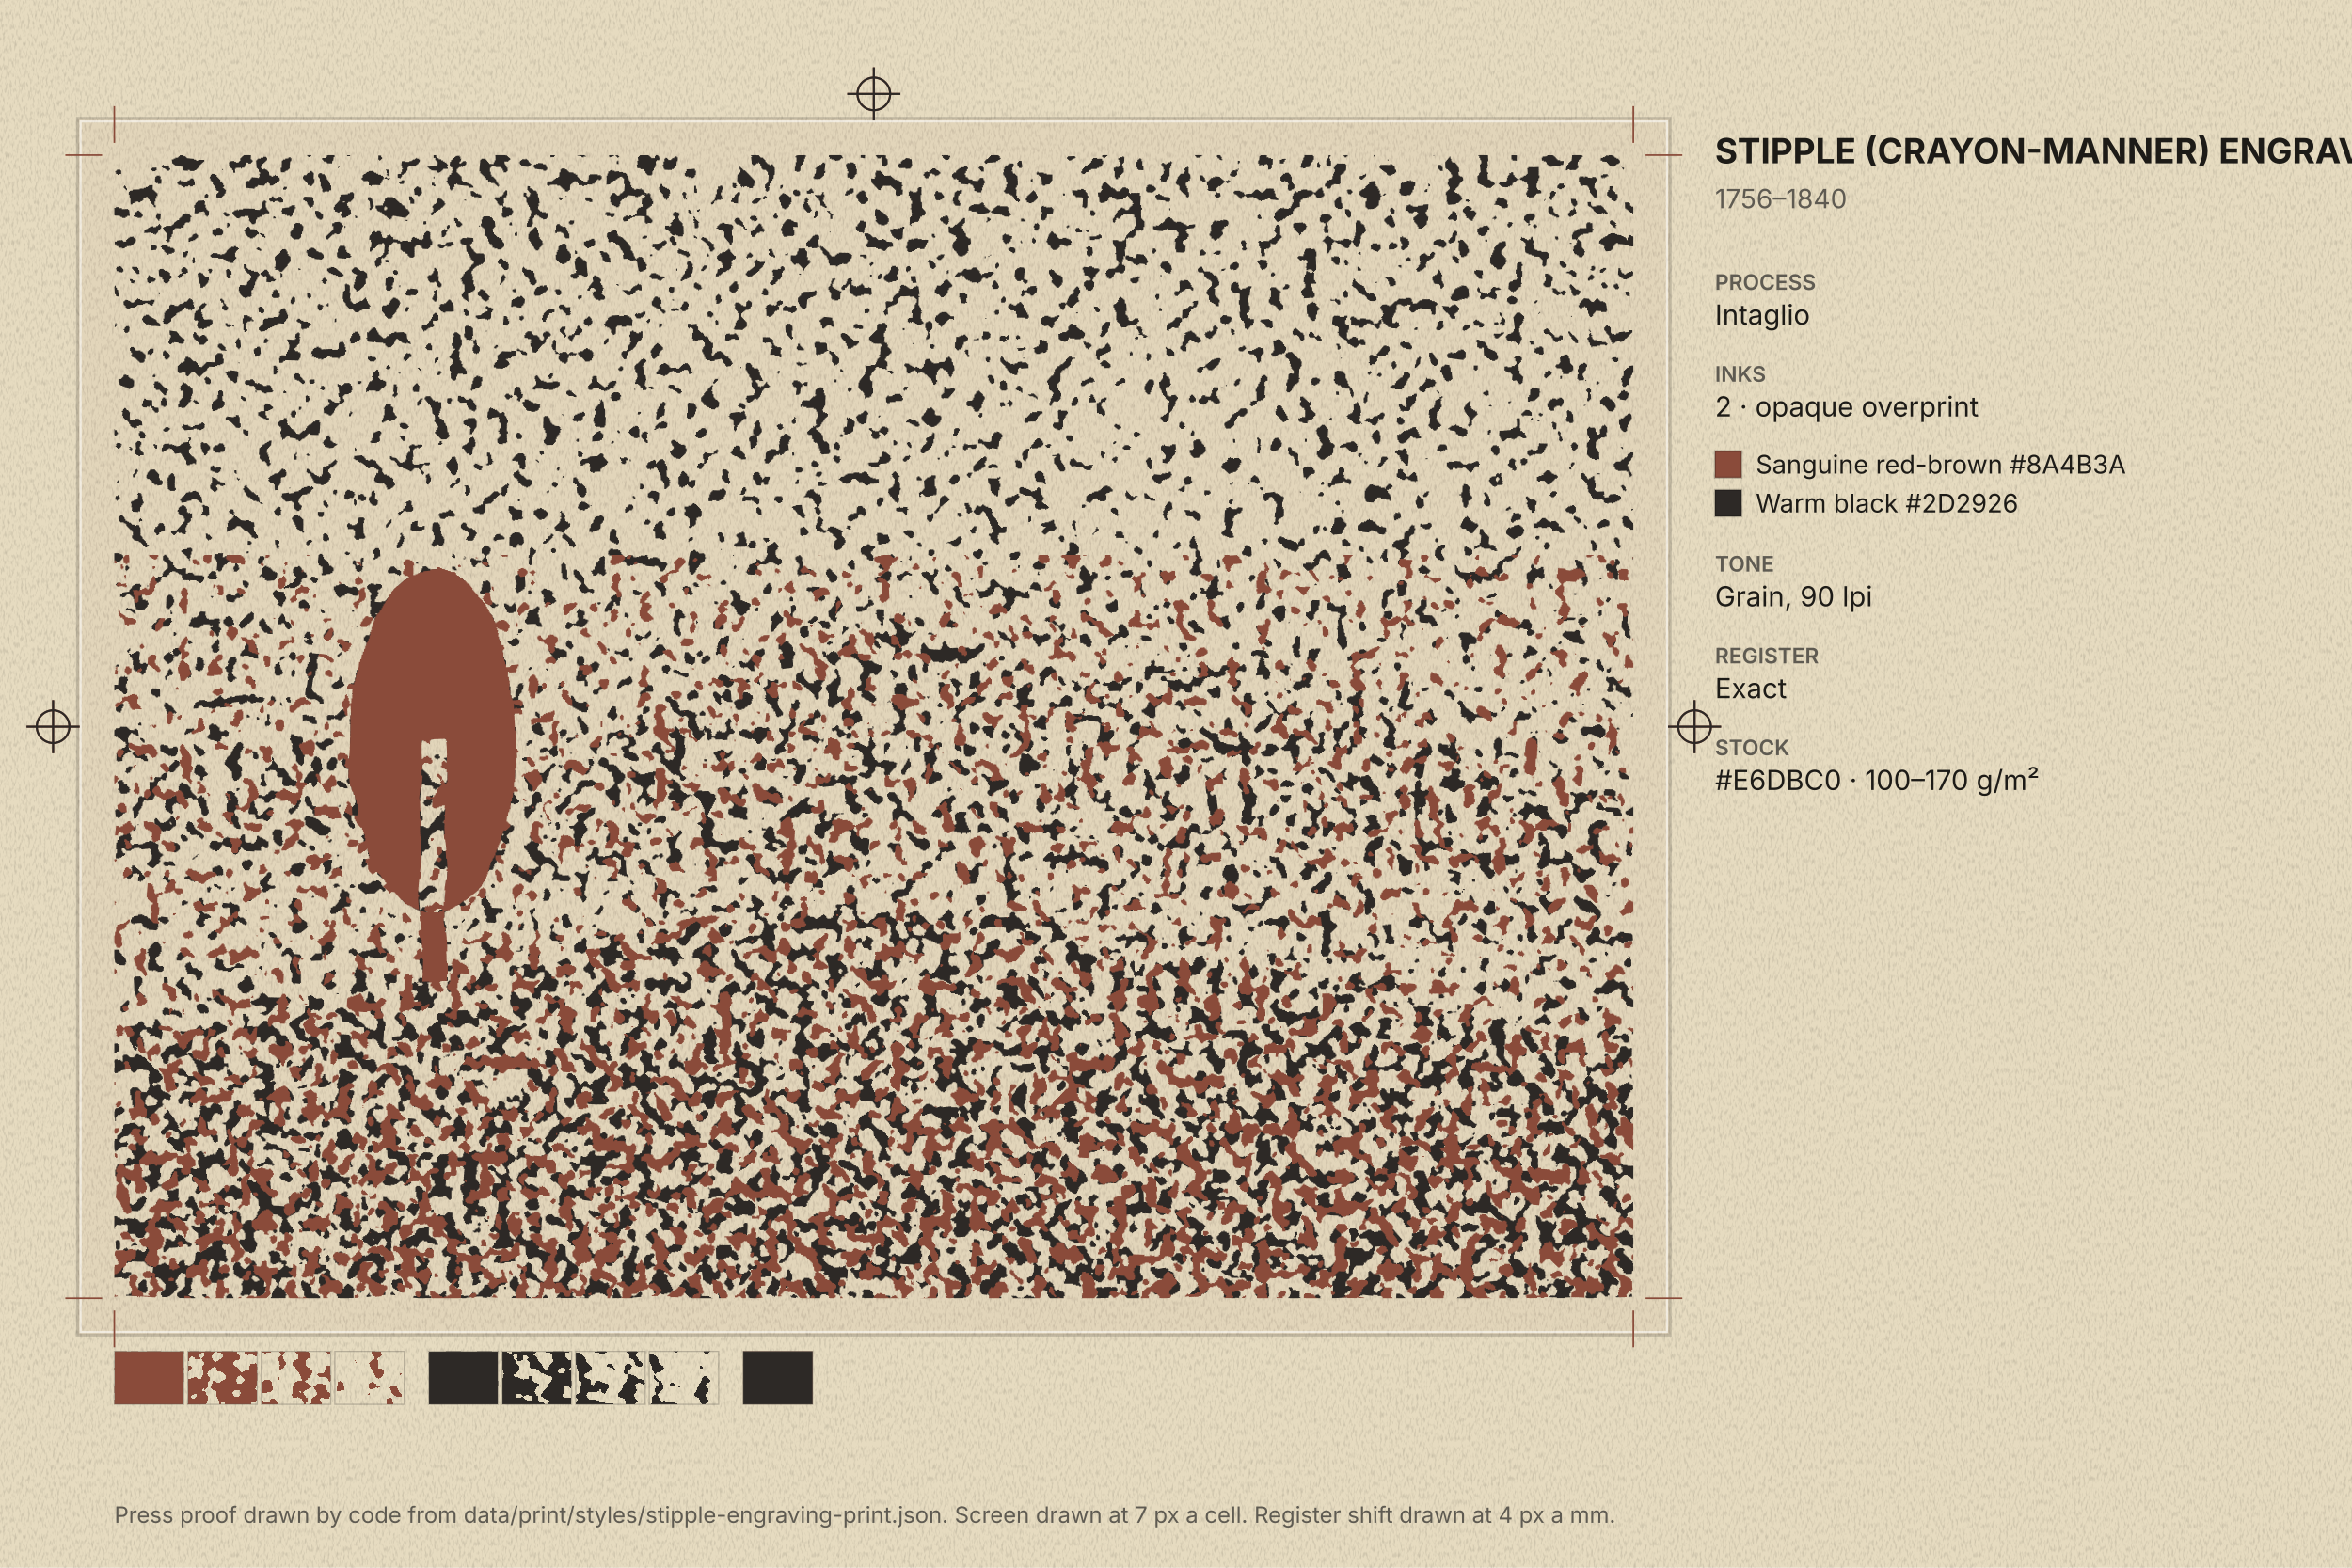
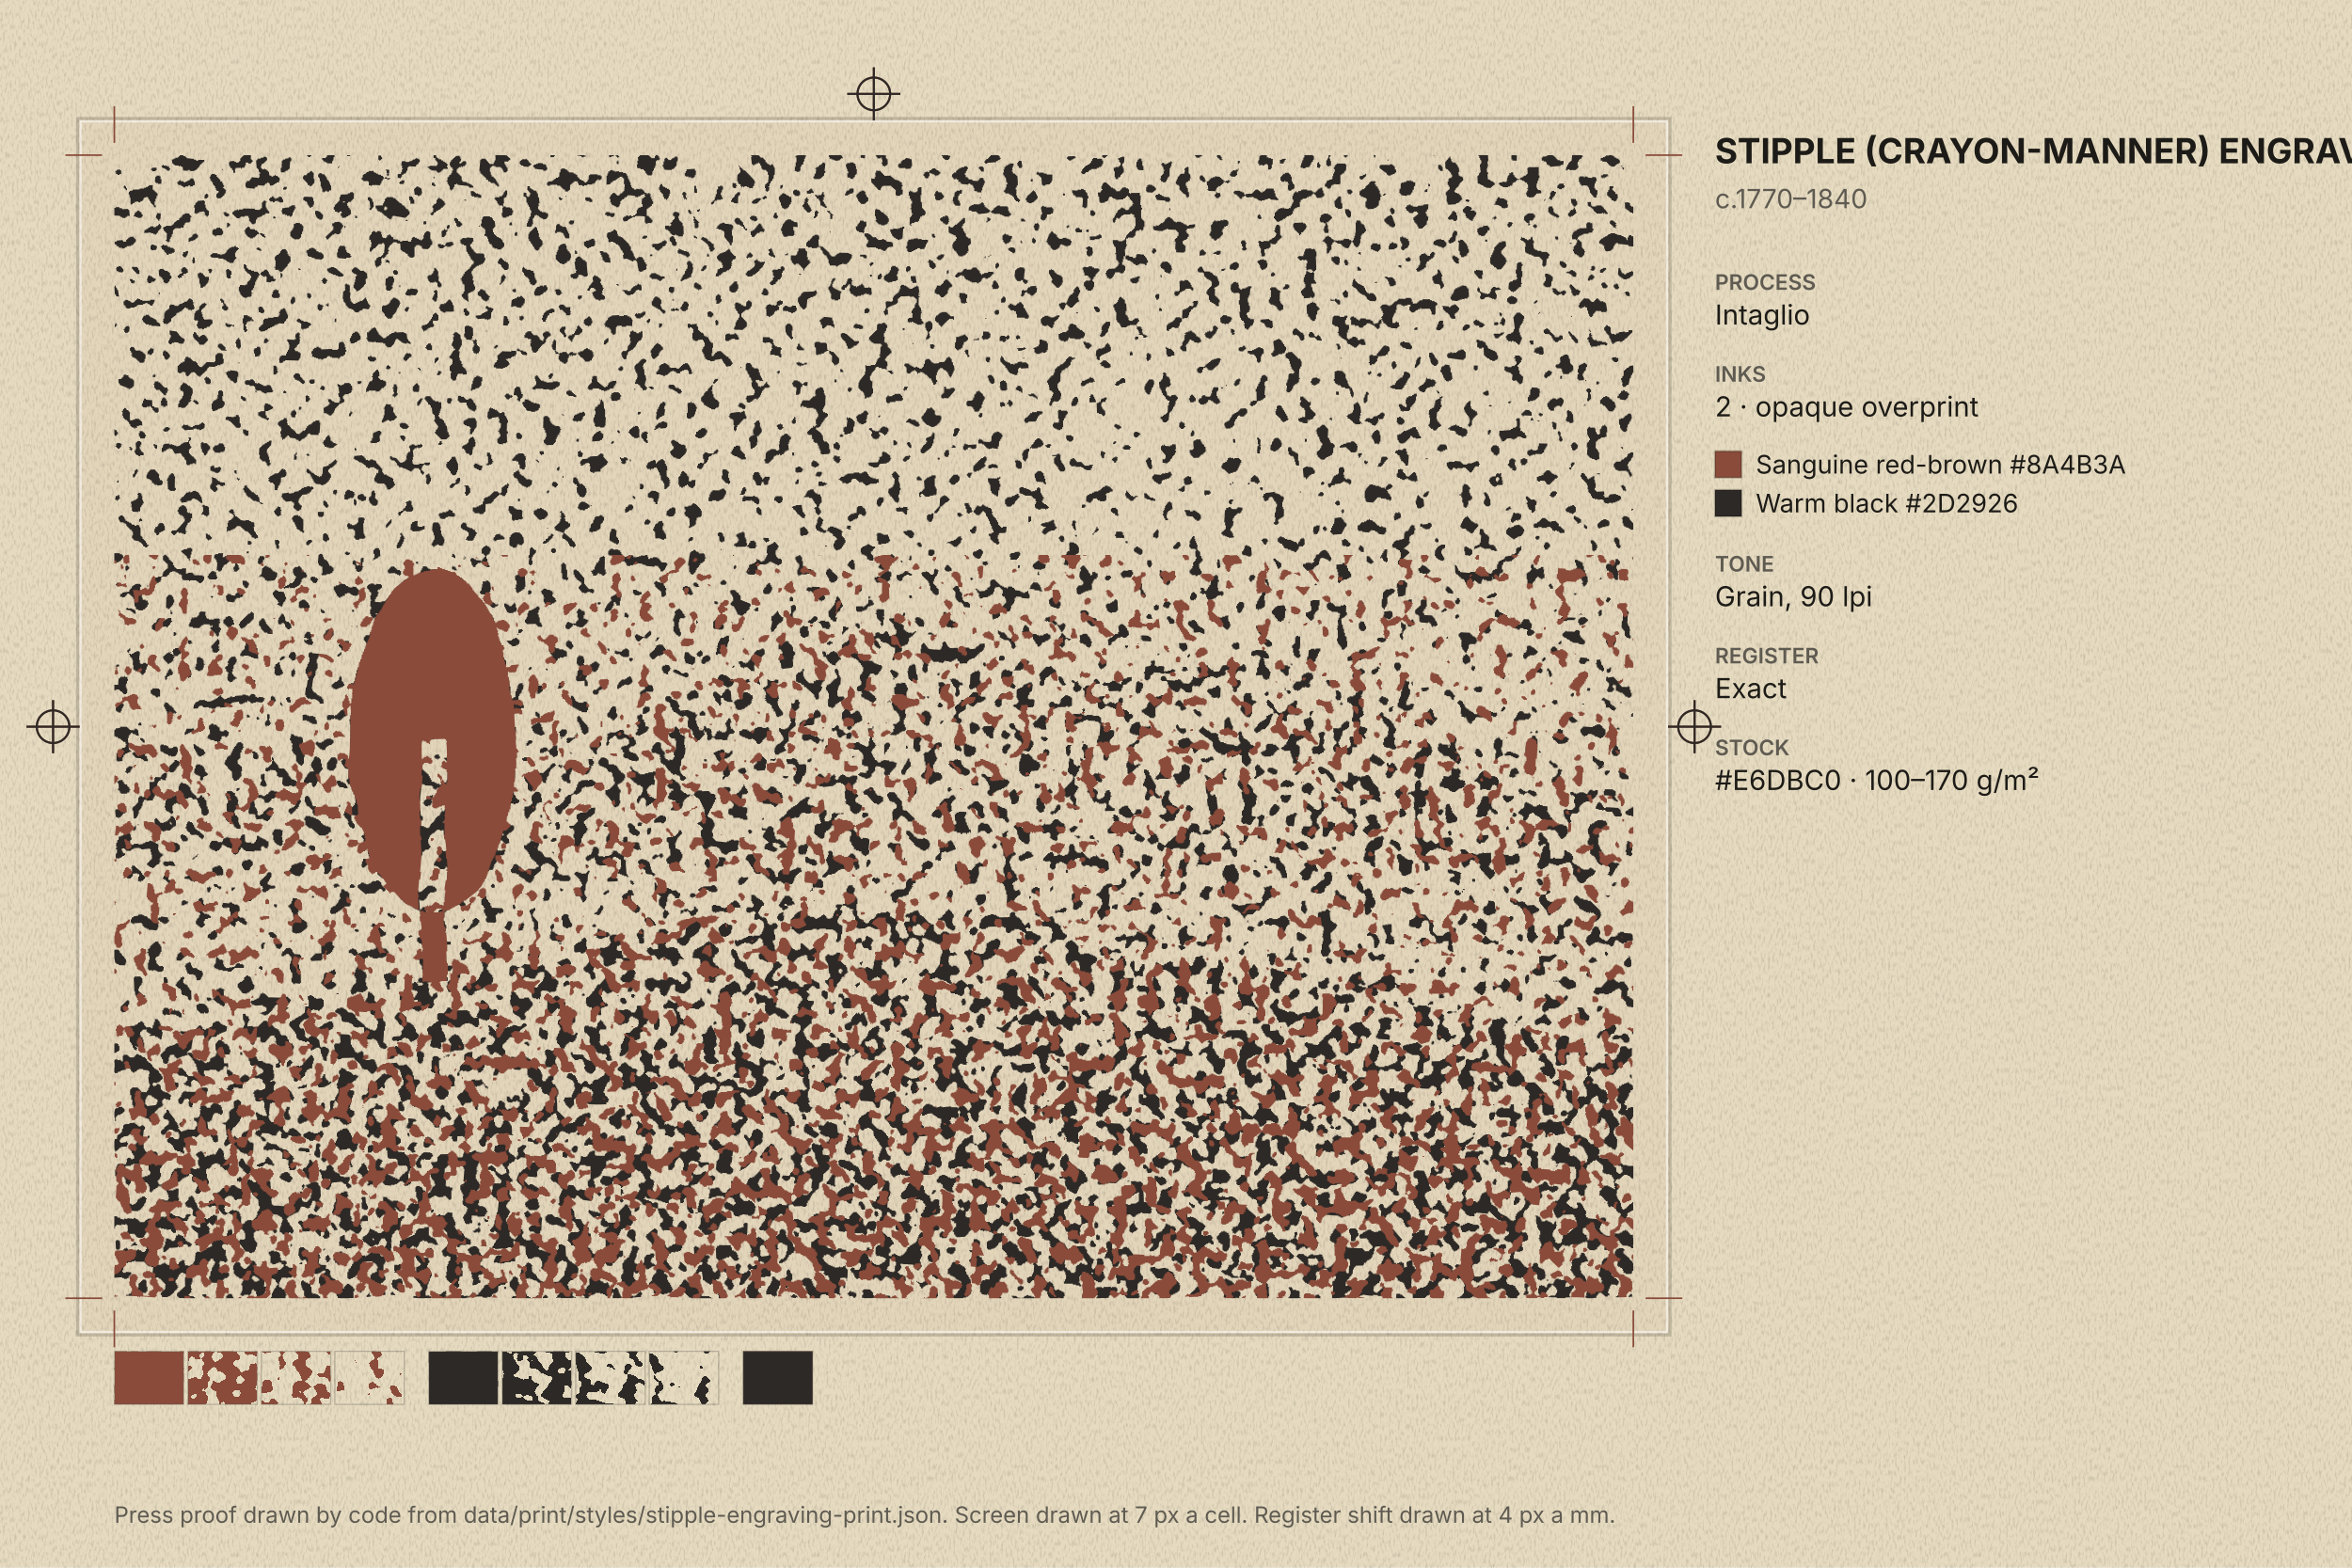
<svg xmlns="http://www.w3.org/2000/svg" width="1152" height="768" viewBox="0 0 1152 768">
  <defs>
    <filter id="stipple-engraving-print-hand" x="-2%" y="-2%" width="104%" height="104%">
      <feTurbulence type="fractalNoise" baseFrequency="0.035" numOctaves="2" seed="11" />
      <feDisplacementMap in="SourceGraphic" scale="4.8" xChannelSelector="R" yChannelSelector="G" />
    </filter>
    <filter id="stipple-engraving-print-paper" x="0" y="0" width="100%" height="100%">
      <feTurbulence type="fractalNoise" baseFrequency="0.9 0.35" numOctaves="2" seed="5" />
      <feColorMatrix type="matrix" values="0 0 0 0 0 0 0 0 0 0 0 0 0 0 0 0 0 0 -0.6 0.32" />
    </filter>
    <clipPath id="stipple-engraving-print-img">
      <rect x="0" y="0" width="744" height="560" />
    </clipPath>
    <filter id="stipple-engraving-print-n0" filterUnits="userSpaceOnUse" x="0" y="0" width="744" height="560" color-interpolation-filters="sRGB">
      <feTurbulence type="fractalNoise" baseFrequency="0.129" numOctaves="2" seed="10" result="n" />
      <feComponentTransfer in="n" result="s">
        <feFuncR type="linear" slope="3.2" intercept="-1.1" />
      </feComponentTransfer>
      <feColorMatrix in="s" type="matrix" values="0 0 0 0 0 0 0 0 0 0 0 0 0 0 0 1 0 0 0 0" result="a" />
      <feComposite in="SourceAlpha" in2="a" operator="arithmetic" k1="0" k2="1" k3="-1" k4="0.5" result="d" />
      <feComponentTransfer in="d" result="t">
        <feFuncA type="discrete" tableValues="0 1" />
      </feComponentTransfer>
      <feFlood flood-color="#2D2926" />
      <feComposite in2="t" operator="in" />
    </filter>
    <linearGradient id="stipple-engraving-print-g1" gradientUnits="userSpaceOnUse" x1="0" y1="0" x2="0" y2="291.2">
      <stop offset="0" stop-color="#000000" stop-opacity="0.19" />
      <stop offset="1" stop-color="#000000" stop-opacity="0.04" />
    </linearGradient>
    <linearGradient id="stipple-engraving-print-g2" gradientUnits="userSpaceOnUse" x1="0" y1="235.2" x2="0" y2="352.8">
      <stop offset="0" stop-color="#000000" stop-opacity="0.25" />
      <stop offset="1" stop-color="#000000" stop-opacity="0.21" />
    </linearGradient>
    <linearGradient id="stipple-engraving-print-g3" gradientUnits="userSpaceOnUse" x1="0" y1="352.8" x2="0" y2="448">
      <stop offset="0" stop-color="#000000" stop-opacity="0.11" />
      <stop offset="1" stop-color="#000000" stop-opacity="0.13" />
    </linearGradient>
    <linearGradient id="stipple-engraving-print-g4" gradientUnits="userSpaceOnUse" x1="0" y1="369.6" x2="0" y2="560">
      <stop offset="0" stop-color="#000000" stop-opacity="0.31" />
      <stop offset="1" stop-color="#000000" stop-opacity="0.42" />
    </linearGradient>
    <filter id="stipple-engraving-print-n5" filterUnits="userSpaceOnUse" x="0" y="0" width="744" height="560" color-interpolation-filters="sRGB">
      <feTurbulence type="fractalNoise" baseFrequency="0.129" numOctaves="2" seed="3" result="n" />
      <feComponentTransfer in="n" result="s">
        <feFuncR type="linear" slope="3.2" intercept="-1.1" />
      </feComponentTransfer>
      <feColorMatrix in="s" type="matrix" values="0 0 0 0 0 0 0 0 0 0 0 0 0 0 0 1 0 0 0 0" result="a" />
      <feComposite in="SourceAlpha" in2="a" operator="arithmetic" k1="0" k2="1" k3="-1" k4="0.5" result="d" />
      <feComponentTransfer in="d" result="t">
        <feFuncA type="discrete" tableValues="0 1" />
      </feComponentTransfer>
      <feFlood flood-color="#8A4B3A" />
      <feComposite in2="t" operator="in" />
    </filter>
    <linearGradient id="stipple-engraving-print-g6" gradientUnits="userSpaceOnUse" x1="0" y1="235.2" x2="0" y2="352.8">
      <stop offset="0" stop-color="#000000" stop-opacity="0.08" />
      <stop offset="1" stop-color="#000000" stop-opacity="0.12" />
    </linearGradient>
    <linearGradient id="stipple-engraving-print-g7" gradientUnits="userSpaceOnUse" x1="0" y1="352.8" x2="0" y2="448">
      <stop offset="0" stop-color="#000000" stop-opacity="0.04" />
      <stop offset="1" stop-color="#000000" stop-opacity="0.06" />
    </linearGradient>
    <linearGradient id="stipple-engraving-print-g8" gradientUnits="userSpaceOnUse" x1="0" y1="369.6" x2="0" y2="560">
      <stop offset="0" stop-color="#000000" stop-opacity="0.15" />
      <stop offset="1" stop-color="#000000" stop-opacity="0.35" />
    </linearGradient>
    <filter id="stipple-engraving-print-n9" filterUnits="userSpaceOnUse" x="0" y="0" width="34" height="26" color-interpolation-filters="sRGB">
      <feTurbulence type="fractalNoise" baseFrequency="0.129" numOctaves="2" seed="40" result="n" />
      <feComponentTransfer in="n" result="s">
        <feFuncR type="linear" slope="3.2" intercept="-1.1" />
      </feComponentTransfer>
      <feColorMatrix in="s" type="matrix" values="0 0 0 0 0 0 0 0 0 0 0 0 0 0 0 1 0 0 0 0" result="a" />
      <feComposite in="SourceAlpha" in2="a" operator="arithmetic" k1="0" k2="1" k3="-1" k4="0.5" result="d" />
      <feComponentTransfer in="d" result="t">
        <feFuncA type="discrete" tableValues="0 1" />
      </feComponentTransfer>
      <feFlood flood-color="#8A4B3A" />
      <feComposite in2="t" operator="in" />
    </filter>
    <filter id="stipple-engraving-print-n10" filterUnits="userSpaceOnUse" x="0" y="0" width="34" height="26" color-interpolation-filters="sRGB">
      <feTurbulence type="fractalNoise" baseFrequency="0.129" numOctaves="2" seed="40" result="n" />
      <feComponentTransfer in="n" result="s">
        <feFuncR type="linear" slope="3.2" intercept="-1.1" />
      </feComponentTransfer>
      <feColorMatrix in="s" type="matrix" values="0 0 0 0 0 0 0 0 0 0 0 0 0 0 0 1 0 0 0 0" result="a" />
      <feComposite in="SourceAlpha" in2="a" operator="arithmetic" k1="0" k2="1" k3="-1" k4="0.5" result="d" />
      <feComponentTransfer in="d" result="t">
        <feFuncA type="discrete" tableValues="0 1" />
      </feComponentTransfer>
      <feFlood flood-color="#8A4B3A" />
      <feComposite in2="t" operator="in" />
    </filter>
    <filter id="stipple-engraving-print-n11" filterUnits="userSpaceOnUse" x="0" y="0" width="34" height="26" color-interpolation-filters="sRGB">
      <feTurbulence type="fractalNoise" baseFrequency="0.129" numOctaves="2" seed="40" result="n" />
      <feComponentTransfer in="n" result="s">
        <feFuncR type="linear" slope="3.2" intercept="-1.1" />
      </feComponentTransfer>
      <feColorMatrix in="s" type="matrix" values="0 0 0 0 0 0 0 0 0 0 0 0 0 0 0 1 0 0 0 0" result="a" />
      <feComposite in="SourceAlpha" in2="a" operator="arithmetic" k1="0" k2="1" k3="-1" k4="0.5" result="d" />
      <feComponentTransfer in="d" result="t">
        <feFuncA type="discrete" tableValues="0 1" />
      </feComponentTransfer>
      <feFlood flood-color="#8A4B3A" />
      <feComposite in2="t" operator="in" />
    </filter>
    <filter id="stipple-engraving-print-n12" filterUnits="userSpaceOnUse" x="0" y="0" width="34" height="26" color-interpolation-filters="sRGB">
      <feTurbulence type="fractalNoise" baseFrequency="0.129" numOctaves="2" seed="40" result="n" />
      <feComponentTransfer in="n" result="s">
        <feFuncR type="linear" slope="3.2" intercept="-1.1" />
      </feComponentTransfer>
      <feColorMatrix in="s" type="matrix" values="0 0 0 0 0 0 0 0 0 0 0 0 0 0 0 1 0 0 0 0" result="a" />
      <feComposite in="SourceAlpha" in2="a" operator="arithmetic" k1="0" k2="1" k3="-1" k4="0.5" result="d" />
      <feComponentTransfer in="d" result="t">
        <feFuncA type="discrete" tableValues="0 1" />
      </feComponentTransfer>
      <feFlood flood-color="#8A4B3A" />
      <feComposite in2="t" operator="in" />
    </filter>
    <filter id="stipple-engraving-print-n13" filterUnits="userSpaceOnUse" x="0" y="0" width="34" height="26" color-interpolation-filters="sRGB">
      <feTurbulence type="fractalNoise" baseFrequency="0.129" numOctaves="2" seed="41" result="n" />
      <feComponentTransfer in="n" result="s">
        <feFuncR type="linear" slope="3.2" intercept="-1.1" />
      </feComponentTransfer>
      <feColorMatrix in="s" type="matrix" values="0 0 0 0 0 0 0 0 0 0 0 0 0 0 0 1 0 0 0 0" result="a" />
      <feComposite in="SourceAlpha" in2="a" operator="arithmetic" k1="0" k2="1" k3="-1" k4="0.5" result="d" />
      <feComponentTransfer in="d" result="t">
        <feFuncA type="discrete" tableValues="0 1" />
      </feComponentTransfer>
      <feFlood flood-color="#2D2926" />
      <feComposite in2="t" operator="in" />
    </filter>
    <filter id="stipple-engraving-print-n14" filterUnits="userSpaceOnUse" x="0" y="0" width="34" height="26" color-interpolation-filters="sRGB">
      <feTurbulence type="fractalNoise" baseFrequency="0.129" numOctaves="2" seed="41" result="n" />
      <feComponentTransfer in="n" result="s">
        <feFuncR type="linear" slope="3.2" intercept="-1.1" />
      </feComponentTransfer>
      <feColorMatrix in="s" type="matrix" values="0 0 0 0 0 0 0 0 0 0 0 0 0 0 0 1 0 0 0 0" result="a" />
      <feComposite in="SourceAlpha" in2="a" operator="arithmetic" k1="0" k2="1" k3="-1" k4="0.5" result="d" />
      <feComponentTransfer in="d" result="t">
        <feFuncA type="discrete" tableValues="0 1" />
      </feComponentTransfer>
      <feFlood flood-color="#2D2926" />
      <feComposite in2="t" operator="in" />
    </filter>
    <filter id="stipple-engraving-print-n15" filterUnits="userSpaceOnUse" x="0" y="0" width="34" height="26" color-interpolation-filters="sRGB">
      <feTurbulence type="fractalNoise" baseFrequency="0.129" numOctaves="2" seed="41" result="n" />
      <feComponentTransfer in="n" result="s">
        <feFuncR type="linear" slope="3.2" intercept="-1.1" />
      </feComponentTransfer>
      <feColorMatrix in="s" type="matrix" values="0 0 0 0 0 0 0 0 0 0 0 0 0 0 0 1 0 0 0 0" result="a" />
      <feComposite in="SourceAlpha" in2="a" operator="arithmetic" k1="0" k2="1" k3="-1" k4="0.5" result="d" />
      <feComponentTransfer in="d" result="t">
        <feFuncA type="discrete" tableValues="0 1" />
      </feComponentTransfer>
      <feFlood flood-color="#2D2926" />
      <feComposite in2="t" operator="in" />
    </filter>
    <filter id="stipple-engraving-print-n16" filterUnits="userSpaceOnUse" x="0" y="0" width="34" height="26" color-interpolation-filters="sRGB">
      <feTurbulence type="fractalNoise" baseFrequency="0.129" numOctaves="2" seed="41" result="n" />
      <feComponentTransfer in="n" result="s">
        <feFuncR type="linear" slope="3.2" intercept="-1.1" />
      </feComponentTransfer>
      <feColorMatrix in="s" type="matrix" values="0 0 0 0 0 0 0 0 0 0 0 0 0 0 0 1 0 0 0 0" result="a" />
      <feComposite in="SourceAlpha" in2="a" operator="arithmetic" k1="0" k2="1" k3="-1" k4="0.5" result="d" />
      <feComponentTransfer in="d" result="t">
        <feFuncA type="discrete" tableValues="0 1" />
      </feComponentTransfer>
      <feFlood flood-color="#2D2926" />
      <feComposite in2="t" operator="in" />
    </filter>
  </defs>
  <rect width="1152" height="768" fill="#E6DBC0" />
  <rect width="1152" height="768" filter="url(#stipple-engraving-print-paper)" opacity="0.5" />
  <rect x="38" y="58" width="780" height="596" fill="#8A4B3A" fill-opacity="0.045" stroke="#000" stroke-opacity="0.16" stroke-width="1.5" />
  <rect x="39.5" y="59.5" width="777" height="593" fill="none" stroke="#fff" stroke-opacity="0.55" stroke-width="1" />
  <g transform="translate(56 76)">
    <g clip-path="url(#stipple-engraving-print-img)" style="isolation:isolate">
      <g transform="translate(0 0)" style="">
        <g filter="url(#stipple-engraving-print-hand)">
          <g filter="url(#stipple-engraving-print-n0)">
            <path d="M0,0 L744,0 L744,292.9 L736,296.2 L728,299.1 L720,301.4 L712,303.1 L704,303.9 L696,303.9 L688,303 L680,301.3 L672,298.8 L664,295.5 L656,291.6 L648,287.2 L640,282.5 L632,277.6 L624,272.7 L616,267.9 L608,263.5 L600,259.4 L592,255.9 L584,253 L576,250.8 L568,249.3 L560,248.4 L552,248.1 L544,248.4 L536,249 L528,250 L520,251.1 L512,252.2 L504,253.2 L496,253.9 L488,254.2 L480,254.1 L472,253.5 L464,252.4 L456,250.8 L448,248.6 L440,246.1 L432,243.2 L424,240.1 L416,237 L408,233.9 L400,231.2 L392,228.8 L384,226.9 L376,225.7 L368,225.3 L360,225.7 L352,226.9 L344,228.9 L336,231.8 L328,235.3 L320,239.5 L312,244.2 L304,249.2 L296,254.4 L288,259.7 L280,264.7 L272,269.5 L264,273.8 L256,277.5 L248,280.6 L240,283 L232,284.6 L224,285.6 L216,285.8 L208,285.5 L200,284.7 L192,283.5 L184,282.1 L176,280.5 L168,279.1 L160,277.8 L152,276.8 L144,276.2 L136,276.1 L128,276.5 L120,277.4 L112,278.8 L104,280.6 L96,282.8 L88,285.2 L80,287.6 L72,290.1 L64,292.3 L56,294.2 L48,295.6 L40,296.4 L32,296.5 L24,295.9 L16,294.4 L8,292.1 L0,289.1 L0,289.1 Z M457.6,151.2 a63.2,63.2 0 1,0 126.5,0 a63.2,63.2 0 1,0 -126.5,0Z" fill="url(#stipple-engraving-print-g1)" fill-rule="evenodd" />
            <path d="M0,289.1 L8,292.1 L16,294.4 L24,295.9 L32,296.5 L40,296.4 L48,295.6 L56,294.2 L64,292.3 L72,290.1 L80,287.6 L88,285.2 L96,282.8 L104,280.6 L112,278.8 L120,277.4 L128,276.5 L136,276.1 L144,276.2 L152,276.8 L160,277.8 L168,279.1 L176,280.5 L184,282.1 L192,283.5 L200,284.7 L208,285.5 L216,285.8 L224,285.6 L232,284.6 L240,283 L248,280.6 L256,277.5 L264,273.8 L272,269.5 L280,264.7 L288,259.7 L296,254.4 L304,249.2 L312,244.2 L320,239.5 L328,235.3 L336,231.8 L344,228.9 L352,226.9 L360,225.7 L368,225.3 L376,225.7 L384,226.9 L392,228.8 L400,231.2 L408,233.9 L416,237 L424,240.1 L432,243.2 L440,246.1 L448,248.6 L456,250.8 L464,252.4 L472,253.5 L480,254.1 L488,254.2 L496,253.9 L504,253.2 L512,252.2 L520,251.1 L528,250 L536,249 L544,248.4 L552,248.1 L560,248.4 L568,249.3 L576,250.8 L584,253 L592,255.9 L600,259.4 L608,263.5 L616,267.9 L624,272.7 L632,277.6 L640,282.5 L648,287.2 L656,291.6 L664,295.5 L672,298.8 L680,301.3 L688,303 L696,303.9 L704,303.9 L712,303.1 L720,301.4 L728,299.1 L736,296.2 L744,292.9 L744,292.9 L744,352.8 L0,352.8 Z" fill="url(#stipple-engraving-print-g2)" fill-rule="evenodd" />
            <path d="M0,352.8 L744,352.8 L744,437.7 L736,436.3 L728,434.9 L720,433.4 L712,431.8 L704,430.1 L696,428.5 L688,426.7 L680,424.9 L672,423.1 L664,421.2 L656,419.3 L648,417.4 L640,415.5 L632,413.5 L624,411.5 L616,409.5 L608,407.5 L600,405.6 L592,403.6 L584,401.6 L576,399.7 L568,397.8 L560,395.9 L552,394 L544,392.2 L536,390.4 L528,388.7 L520,387 L512,385.4 L504,383.8 L496,382.3 L488,380.9 L480,379.5 L472,378.3 L464,377 L456,375.9 L448,374.9 L440,373.9 L432,373.1 L424,372.3 L416,371.6 L408,371 L400,370.6 L392,370.2 L384,369.9 L376,369.7 L368,369.6 L360,369.6 L352,369.7 L344,369.9 L336,370.3 L328,370.7 L320,371.2 L312,371.8 L304,372.5 L296,373.3 L288,374.2 L280,375.2 L272,376.2 L264,377.4 L256,378.6 L248,379.9 L240,381.3 L232,382.7 L224,384.2 L216,385.8 L208,387.5 L200,389.1 L192,390.9 L184,392.7 L176,394.5 L168,396.4 L160,398.3 L152,400.2 L144,402.1 L136,404.1 L128,406.1 L120,408.1 L112,410.1 L104,412 L96,414 L88,416 L80,417.9 L72,419.8 L64,421.7 L56,423.6 L48,425.4 L40,427.2 L32,428.9 L24,430.6 L16,432.2 L8,433.8 L0,435.3 L0,435.3 Z" fill="url(#stipple-engraving-print-g3)" fill-rule="evenodd" />
            <path d="M0,435.3 L8,433.8 L16,432.2 L24,430.6 L32,428.9 L40,427.2 L48,425.4 L56,423.6 L64,421.7 L72,419.8 L80,417.9 L88,416 L96,414 L104,412 L112,410.1 L120,408.1 L128,406.1 L136,404.1 L144,402.1 L152,400.2 L160,398.3 L168,396.4 L176,394.5 L184,392.7 L192,390.9 L200,389.1 L208,387.5 L216,385.8 L224,384.2 L232,382.7 L240,381.3 L248,379.9 L256,378.6 L264,377.4 L272,376.2 L280,375.2 L288,374.2 L296,373.3 L304,372.5 L312,371.8 L320,371.2 L328,370.7 L336,370.3 L344,369.9 L352,369.7 L360,369.6 L368,369.6 L376,369.7 L384,369.9 L392,370.2 L400,370.6 L408,371 L416,371.6 L424,372.3 L432,373.1 L440,373.9 L448,374.9 L456,375.9 L464,377 L472,378.3 L480,379.5 L488,380.9 L496,382.3 L504,383.8 L512,385.4 L520,387 L528,388.7 L536,390.4 L544,392.2 L552,394 L560,395.9 L568,397.8 L576,399.7 L584,401.6 L592,403.6 L600,405.6 L608,407.5 L616,409.5 L624,411.5 L632,413.5 L640,415.5 L648,417.4 L656,419.3 L664,421.2 L672,423.1 L680,424.9 L688,426.7 L696,428.5 L704,430.1 L712,431.8 L720,433.4 L728,434.9 L736,436.3 L744,437.7 L744,437.7 L744,560 L0,560 Z" fill="url(#stipple-engraving-print-g4)" fill-rule="evenodd" />
            <path d="M115.3,287.2 a40.9,84 0 1,0 81.8,0 a40.9,84 0 1,0 -81.8,0Z M150.3,287.2 L162.2,287.2 L162.2,405.2 L150.3,405.2 Z" fill="#000000" fill-opacity="0.5" fill-rule="evenodd" />
          </g>
        </g>
      </g>
      <g transform="translate(0 0)" style="">
        <g filter="url(#stipple-engraving-print-hand)">
          <g filter="url(#stipple-engraving-print-n5)">
            <path d="M0,289.1 L8,292.1 L16,294.4 L24,295.9 L32,296.5 L40,296.4 L48,295.6 L56,294.2 L64,292.3 L72,290.1 L80,287.6 L88,285.2 L96,282.8 L104,280.6 L112,278.8 L120,277.4 L128,276.5 L136,276.1 L144,276.2 L152,276.8 L160,277.8 L168,279.1 L176,280.5 L184,282.1 L192,283.5 L200,284.7 L208,285.5 L216,285.8 L224,285.6 L232,284.6 L240,283 L248,280.6 L256,277.5 L264,273.8 L272,269.5 L280,264.7 L288,259.7 L296,254.4 L304,249.2 L312,244.2 L320,239.5 L328,235.3 L336,231.8 L344,228.9 L352,226.9 L360,225.7 L368,225.3 L376,225.7 L384,226.9 L392,228.8 L400,231.2 L408,233.9 L416,237 L424,240.1 L432,243.2 L440,246.1 L448,248.6 L456,250.8 L464,252.4 L472,253.5 L480,254.1 L488,254.2 L496,253.9 L504,253.2 L512,252.2 L520,251.1 L528,250 L536,249 L544,248.4 L552,248.1 L560,248.4 L568,249.3 L576,250.8 L584,253 L592,255.9 L600,259.4 L608,263.5 L616,267.9 L624,272.7 L632,277.6 L640,282.5 L648,287.2 L656,291.6 L664,295.5 L672,298.8 L680,301.3 L688,303 L696,303.9 L704,303.9 L712,303.1 L720,301.4 L728,299.1 L736,296.2 L744,292.9 L744,292.9 L744,352.8 L0,352.8 Z" fill="url(#stipple-engraving-print-g6)" fill-rule="evenodd" />
            <path d="M0,352.8 L744,352.8 L744,437.7 L736,436.3 L728,434.9 L720,433.4 L712,431.8 L704,430.1 L696,428.5 L688,426.7 L680,424.9 L672,423.1 L664,421.2 L656,419.3 L648,417.4 L640,415.5 L632,413.5 L624,411.5 L616,409.5 L608,407.5 L600,405.6 L592,403.6 L584,401.6 L576,399.7 L568,397.8 L560,395.9 L552,394 L544,392.2 L536,390.4 L528,388.7 L520,387 L512,385.4 L504,383.8 L496,382.3 L488,380.9 L480,379.5 L472,378.3 L464,377 L456,375.9 L448,374.9 L440,373.9 L432,373.1 L424,372.3 L416,371.6 L408,371 L400,370.6 L392,370.2 L384,369.9 L376,369.7 L368,369.6 L360,369.6 L352,369.7 L344,369.9 L336,370.3 L328,370.7 L320,371.2 L312,371.8 L304,372.5 L296,373.3 L288,374.2 L280,375.2 L272,376.2 L264,377.4 L256,378.6 L248,379.9 L240,381.3 L232,382.7 L224,384.2 L216,385.8 L208,387.5 L200,389.1 L192,390.9 L184,392.7 L176,394.5 L168,396.4 L160,398.3 L152,400.2 L144,402.1 L136,404.1 L128,406.1 L120,408.1 L112,410.1 L104,412 L96,414 L88,416 L80,417.9 L72,419.8 L64,421.7 L56,423.6 L48,425.4 L40,427.2 L32,428.9 L24,430.6 L16,432.2 L8,433.8 L0,435.3 L0,435.3 Z" fill="url(#stipple-engraving-print-g7)" fill-rule="evenodd" />
            <path d="M0,435.3 L8,433.8 L16,432.2 L24,430.6 L32,428.9 L40,427.2 L48,425.4 L56,423.6 L64,421.7 L72,419.8 L80,417.9 L88,416 L96,414 L104,412 L112,410.1 L120,408.1 L128,406.1 L136,404.1 L144,402.1 L152,400.2 L160,398.3 L168,396.4 L176,394.5 L184,392.7 L192,390.9 L200,389.1 L208,387.5 L216,385.8 L224,384.2 L232,382.7 L240,381.3 L248,379.9 L256,378.6 L264,377.4 L272,376.2 L280,375.2 L288,374.2 L296,373.3 L304,372.5 L312,371.8 L320,371.2 L328,370.7 L336,370.3 L344,369.9 L352,369.7 L360,369.6 L368,369.6 L376,369.7 L384,369.9 L392,370.2 L400,370.6 L408,371 L416,371.6 L424,372.3 L432,373.1 L440,373.9 L448,374.9 L456,375.9 L464,377 L472,378.3 L480,379.5 L488,380.9 L496,382.3 L504,383.8 L512,385.4 L520,387 L528,388.7 L536,390.4 L544,392.2 L552,394 L560,395.9 L568,397.8 L576,399.7 L584,401.6 L592,403.6 L600,405.6 L608,407.5 L616,409.5 L624,411.5 L632,413.5 L640,415.5 L648,417.4 L656,419.3 L664,421.2 L672,423.1 L680,424.9 L688,426.7 L696,428.5 L704,430.1 L712,431.8 L720,433.4 L728,434.9 L736,436.3 L744,437.7 L744,437.7 L744,560 L0,560 Z" fill="url(#stipple-engraving-print-g8)" fill-rule="evenodd" />
            <path d="M115.3,287.2 a40.9,84 0 1,0 81.8,0 a40.9,84 0 1,0 -81.8,0Z M150.3,287.2 L162.2,287.2 L162.2,405.2 L150.3,405.2 Z" fill="#000000" fill-opacity="1" fill-rule="evenodd" />
          </g>
        </g>
      </g>
    </g>
  </g>
  <path d="M50,76 h-18 M56,70 v-18M806,76 h18 M800,70 v-18M50,636 h-18 M56,642 v18M806,636 h18 M800,642 v18" stroke="#8A4B3A" stroke-width="0.8" fill="none" />
  <g style="isolation:isolate">
    <g transform="translate(428 46)" style="">
      <circle r="8" fill="none" stroke="#8A4B3A" stroke-width="1" />
      <path d="M-13,0 H13 M0,-13 V13" stroke="#8A4B3A" stroke-width="1" />
    </g>
    <g transform="translate(428 46)" style="">
      <circle r="8" fill="none" stroke="#2D2926" stroke-width="1" />
      <path d="M-13,0 H13 M0,-13 V13" stroke="#2D2926" stroke-width="1" />
    </g>
  </g>
  <g style="isolation:isolate">
    <g transform="translate(26 356)" style="">
      <circle r="8" fill="none" stroke="#8A4B3A" stroke-width="1" />
      <path d="M-13,0 H13 M0,-13 V13" stroke="#8A4B3A" stroke-width="1" />
    </g>
    <g transform="translate(26 356)" style="">
      <circle r="8" fill="none" stroke="#2D2926" stroke-width="1" />
      <path d="M-13,0 H13 M0,-13 V13" stroke="#2D2926" stroke-width="1" />
    </g>
  </g>
  <g style="isolation:isolate">
    <g transform="translate(830 356)" style="">
      <circle r="8" fill="none" stroke="#8A4B3A" stroke-width="1" />
      <path d="M-13,0 H13 M0,-13 V13" stroke="#8A4B3A" stroke-width="1" />
    </g>
    <g transform="translate(830 356)" style="">
      <circle r="8" fill="none" stroke="#2D2926" stroke-width="1" />
      <path d="M-13,0 H13 M0,-13 V13" stroke="#2D2926" stroke-width="1" />
    </g>
  </g>
  <g transform="translate(56 662)">
    <svg width="34" height="26" overflow="hidden">
      <g filter="url(#stipple-engraving-print-n9)">
        <path d="M0,0 H34 V26 H0 Z" fill="#000000" fill-opacity="1" fill-rule="evenodd" />
      </g>
    </svg>
    <rect width="34" height="26" fill="none" stroke="#5f5b52" stroke-opacity="0.35" stroke-width="0.6" />
  </g>
  <g transform="translate(92 662)">
    <svg width="34" height="26" overflow="hidden">
      <g filter="url(#stipple-engraving-print-n10)">
        <path d="M0,0 H34 V26 H0 Z" fill="#000000" fill-opacity="0.7" fill-rule="evenodd" />
      </g>
    </svg>
    <rect width="34" height="26" fill="none" stroke="#5f5b52" stroke-opacity="0.35" stroke-width="0.6" />
  </g>
  <g transform="translate(128 662)">
    <svg width="34" height="26" overflow="hidden">
      <g filter="url(#stipple-engraving-print-n11)">
        <path d="M0,0 H34 V26 H0 Z" fill="#000000" fill-opacity="0.4" fill-rule="evenodd" />
      </g>
    </svg>
    <rect width="34" height="26" fill="none" stroke="#5f5b52" stroke-opacity="0.35" stroke-width="0.6" />
  </g>
  <g transform="translate(164 662)">
    <svg width="34" height="26" overflow="hidden">
      <g filter="url(#stipple-engraving-print-n12)">
        <path d="M0,0 H34 V26 H0 Z" fill="#000000" fill-opacity="0.15" fill-rule="evenodd" />
      </g>
    </svg>
    <rect width="34" height="26" fill="none" stroke="#5f5b52" stroke-opacity="0.35" stroke-width="0.6" />
  </g>
  <g transform="translate(210 662)">
    <svg width="34" height="26" overflow="hidden">
      <g filter="url(#stipple-engraving-print-n13)">
        <path d="M0,0 H34 V26 H0 Z" fill="#000000" fill-opacity="1" fill-rule="evenodd" />
      </g>
    </svg>
    <rect width="34" height="26" fill="none" stroke="#5f5b52" stroke-opacity="0.35" stroke-width="0.6" />
  </g>
  <g transform="translate(246 662)">
    <svg width="34" height="26" overflow="hidden">
      <g filter="url(#stipple-engraving-print-n14)">
        <path d="M0,0 H34 V26 H0 Z" fill="#000000" fill-opacity="0.7" fill-rule="evenodd" />
      </g>
    </svg>
    <rect width="34" height="26" fill="none" stroke="#5f5b52" stroke-opacity="0.35" stroke-width="0.6" />
  </g>
  <g transform="translate(282 662)">
    <svg width="34" height="26" overflow="hidden">
      <g filter="url(#stipple-engraving-print-n15)">
        <path d="M0,0 H34 V26 H0 Z" fill="#000000" fill-opacity="0.4" fill-rule="evenodd" />
      </g>
    </svg>
    <rect width="34" height="26" fill="none" stroke="#5f5b52" stroke-opacity="0.35" stroke-width="0.6" />
  </g>
  <g transform="translate(318 662)">
    <svg width="34" height="26" overflow="hidden">
      <g filter="url(#stipple-engraving-print-n16)">
        <path d="M0,0 H34 V26 H0 Z" fill="#000000" fill-opacity="0.15" fill-rule="evenodd" />
      </g>
    </svg>
    <rect width="34" height="26" fill="none" stroke="#5f5b52" stroke-opacity="0.35" stroke-width="0.6" />
  </g>
  <g transform="translate(364 662)" style="isolation:isolate">
    <rect width="34" height="26" fill="#8A4B3A" style="" />
    <rect width="34" height="26" fill="#2D2926" style="" />
    <rect width="34" height="26" fill="none" stroke="#5f5b52" stroke-opacity="0.35" stroke-width="0.6" />
  </g>
  <text x="840" y="80" font-size="17" font-weight="650" fill="#1d1b17" text-anchor="start" style="font-family:system-ui,-apple-system,'Segoe UI',sans-serif">STIPPLE (CRAYON-MANNER) ENGRAVING</text>
-   <text x="840" y="102" font-size="13" font-weight="400" fill="#5f5b52" text-anchor="start" style="font-family:system-ui,-apple-system,'Segoe UI',sans-serif">1756–1840</text>
+   <text x="840" y="102" font-size="13" font-weight="400" fill="#5f5b52" text-anchor="start" style="font-family:system-ui,-apple-system,'Segoe UI',sans-serif">c.1770–1840</text>
  <text x="840" y="142" font-size="10.5" font-weight="600" fill="#5f5b52" text-anchor="start" style="font-family:system-ui,-apple-system,'Segoe UI',sans-serif">PROCESS</text>
  <text x="840" y="159" font-size="13.5" font-weight="400" fill="#1d1b17" text-anchor="start" style="font-family:system-ui,-apple-system,'Segoe UI',sans-serif">Intaglio</text>
  <text x="840" y="187" font-size="10.5" font-weight="600" fill="#5f5b52" text-anchor="start" style="font-family:system-ui,-apple-system,'Segoe UI',sans-serif">INKS</text>
  <text x="840" y="204" font-size="13.5" font-weight="400" fill="#1d1b17" text-anchor="start" style="font-family:system-ui,-apple-system,'Segoe UI',sans-serif">2 · opaque overprint</text>
  <rect x="840" y="221" width="13" height="13" fill="#8A4B3A" stroke="#000" stroke-opacity="0.2" />
  <text x="860" y="232" font-size="12.5" font-weight="400" fill="#1d1b17" text-anchor="start" style="font-family:system-ui,-apple-system,'Segoe UI',sans-serif">Sanguine red-brown #8A4B3A</text>
  <rect x="840" y="240" width="13" height="13" fill="#2D2926" stroke="#000" stroke-opacity="0.2" />
  <text x="860" y="251" font-size="12.5" font-weight="400" fill="#1d1b17" text-anchor="start" style="font-family:system-ui,-apple-system,'Segoe UI',sans-serif">Warm black #2D2926</text>
  <text x="840" y="280" font-size="10.5" font-weight="600" fill="#5f5b52" text-anchor="start" style="font-family:system-ui,-apple-system,'Segoe UI',sans-serif">TONE</text>
  <text x="840" y="297" font-size="13.5" font-weight="400" fill="#1d1b17" text-anchor="start" style="font-family:system-ui,-apple-system,'Segoe UI',sans-serif">Grain, 90 lpi</text>
  <text x="840" y="325" font-size="10.5" font-weight="600" fill="#5f5b52" text-anchor="start" style="font-family:system-ui,-apple-system,'Segoe UI',sans-serif">REGISTER</text>
  <text x="840" y="342" font-size="13.5" font-weight="400" fill="#1d1b17" text-anchor="start" style="font-family:system-ui,-apple-system,'Segoe UI',sans-serif">Exact</text>
  <text x="840" y="370" font-size="10.5" font-weight="600" fill="#5f5b52" text-anchor="start" style="font-family:system-ui,-apple-system,'Segoe UI',sans-serif">STOCK</text>
  <text x="840" y="387" font-size="13.5" font-weight="400" fill="#1d1b17" text-anchor="start" style="font-family:system-ui,-apple-system,'Segoe UI',sans-serif">#E6DBC0 · 100–170 g/m²</text>
  <text x="56" y="746" font-size="11" font-weight="400" fill="#5f5b52" text-anchor="start" style="font-family:system-ui,-apple-system,'Segoe UI',sans-serif">Press proof drawn by code from data/print/styles/stipple-engraving-print.json. Screen drawn at 7 px a cell. Register shift drawn at 4 px a mm.</text>
</svg>
